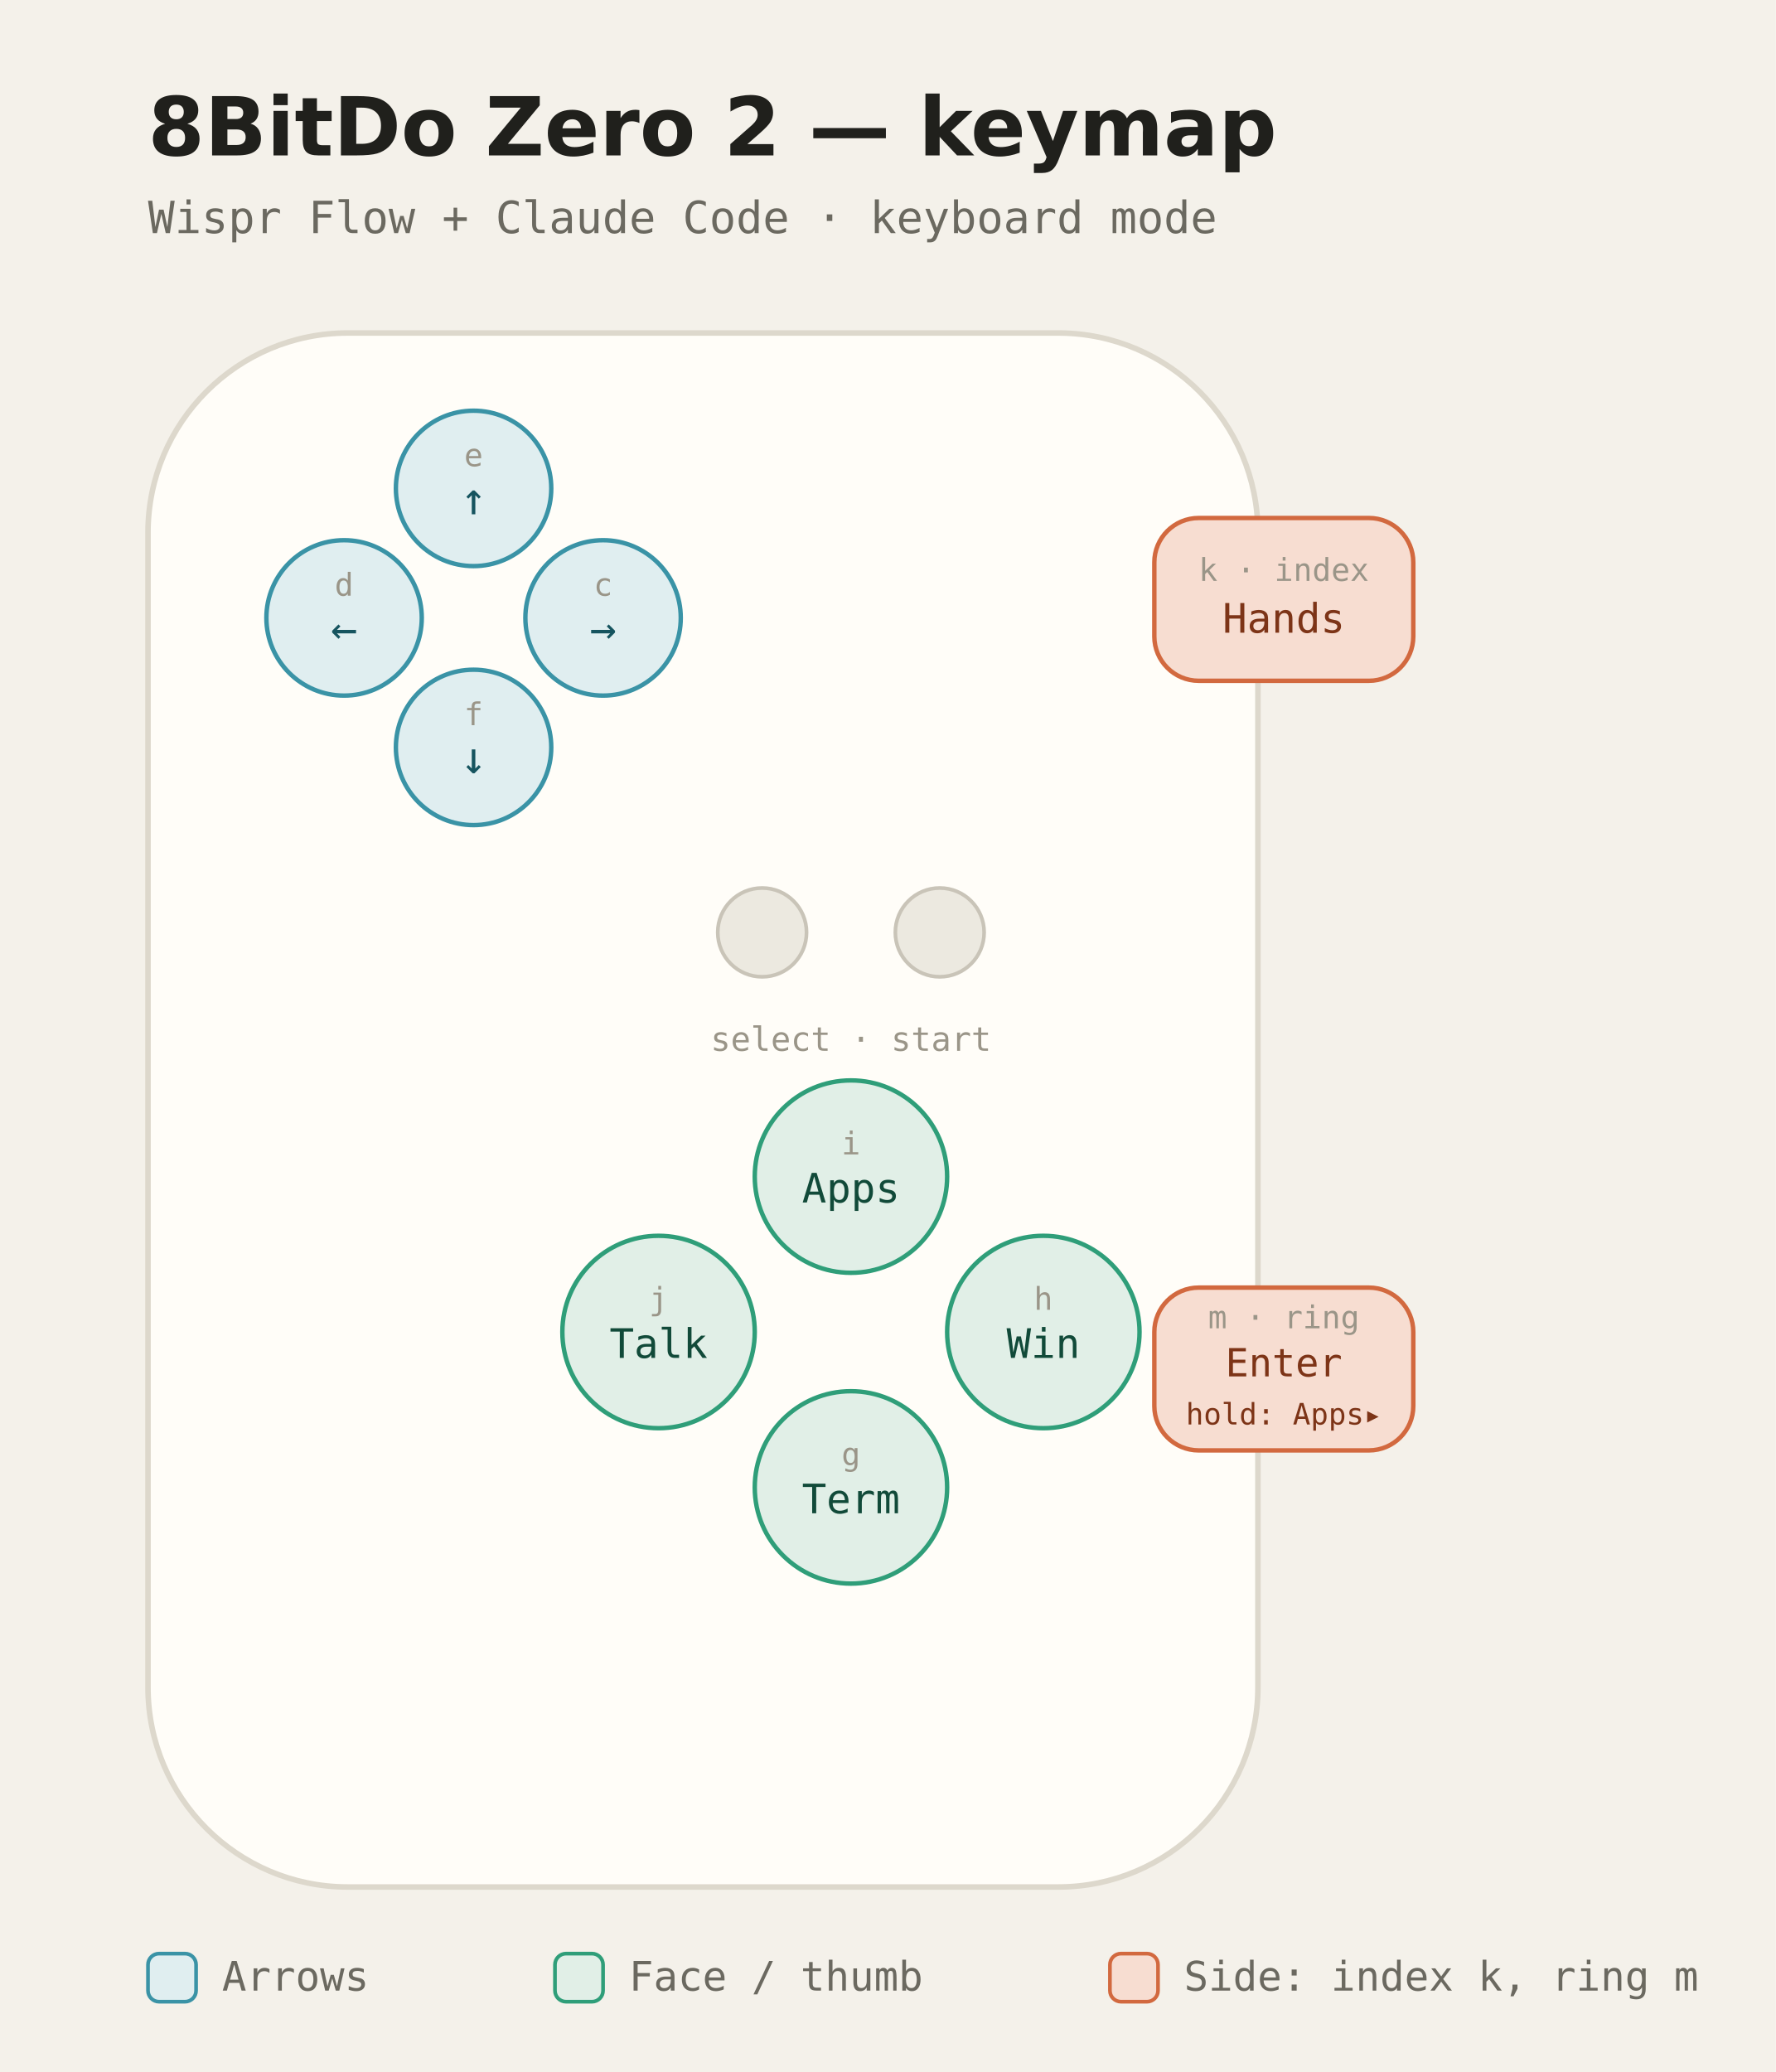
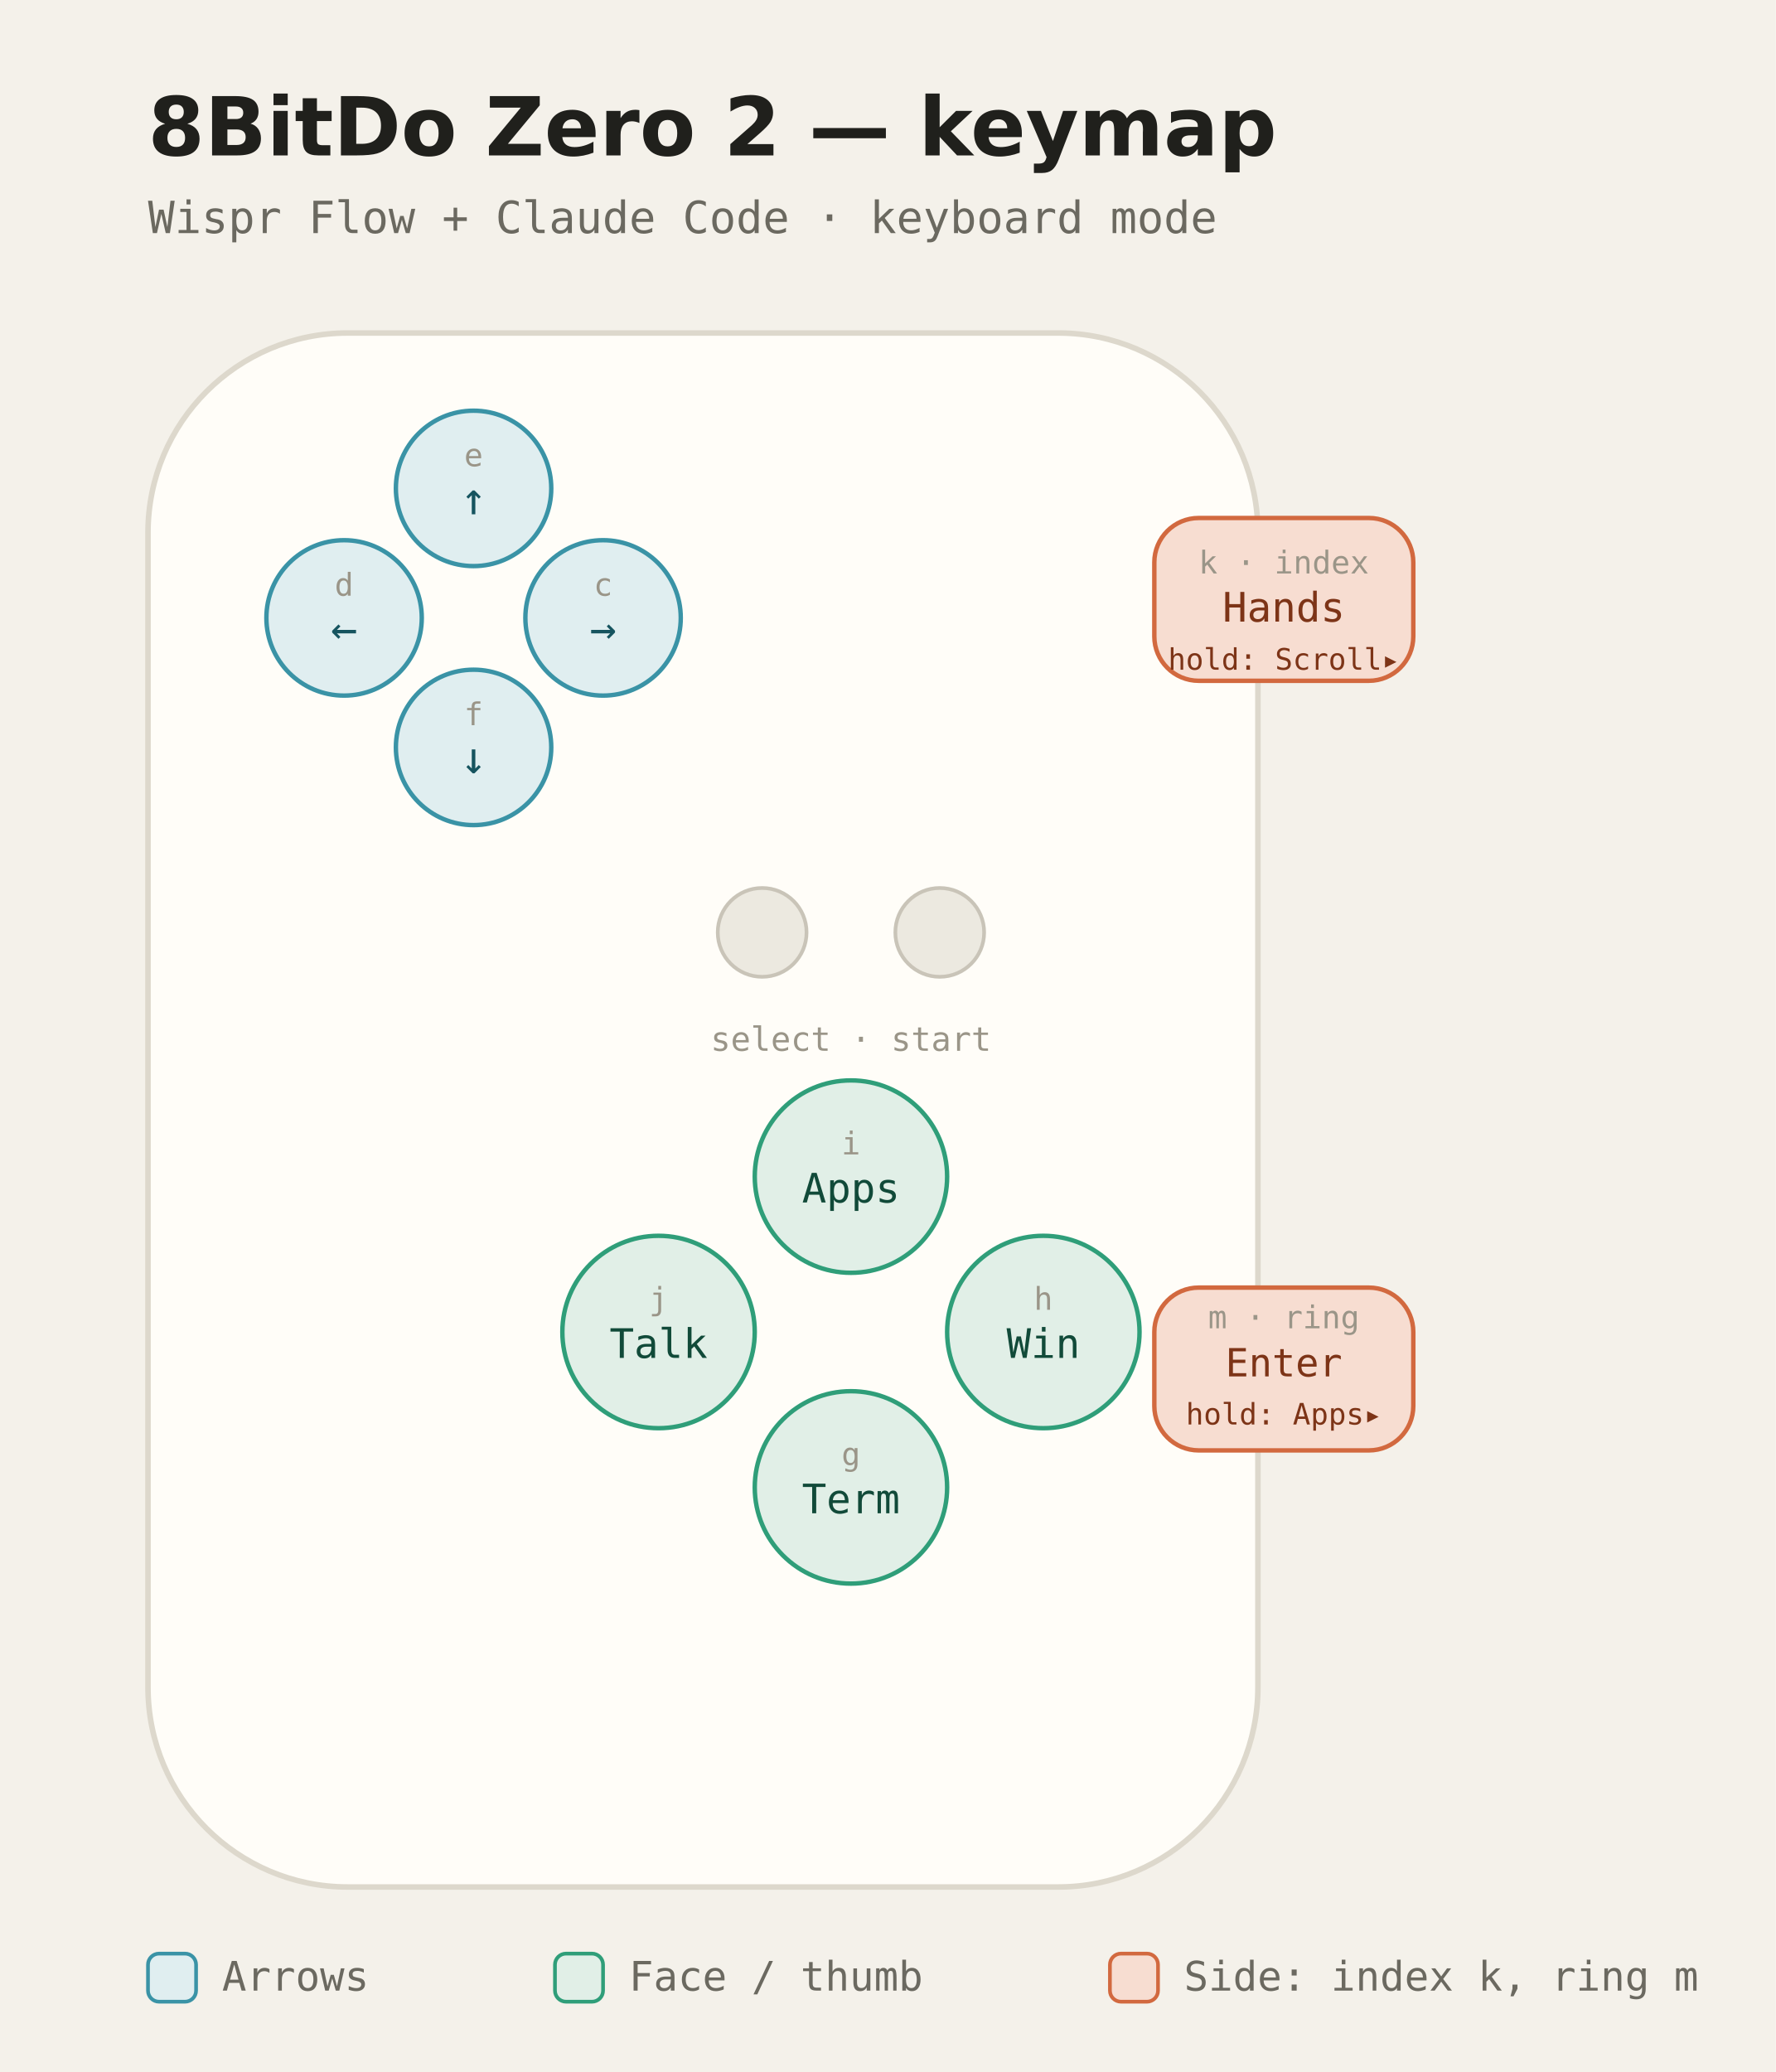
<svg xmlns="http://www.w3.org/2000/svg" viewBox="0 0 480 560" width="480" height="560" font-family="Verdana, 'DejaVu Sans', Helvetica, Arial, sans-serif">
  <rect x="0" y="0" width="480" height="560" fill="#f4f1ea" />
  <text x="40" y="42" font-size="22" font-weight="bold" fill="#20201c">8BitDo Zero 2 — keymap</text>
  <text x="40" y="63" font-size="12" fill="#6b6960" font-family="Menlo, 'DejaVu Sans Mono', monospace">Wispr Flow + Claude Code · keyboard mode</text>
  <rect x="40" y="90" width="300" height="420" rx="54" fill="#fffdf8" stroke="#ddd8cc" stroke-width="1.5" />
  <circle cx="128" cy="132" r="21" fill="#e0eef0" stroke="#3a93a6" stroke-width="1.2" />
  <circle cx="128" cy="202" r="21" fill="#e0eef0" stroke="#3a93a6" stroke-width="1.2" />
  <circle cx="93" cy="167" r="21" fill="#e0eef0" stroke="#3a93a6" stroke-width="1.2" />
  <circle cx="163" cy="167" r="21" fill="#e0eef0" stroke="#3a93a6" stroke-width="1.2" />
  <circle cx="206" cy="252" r="12" fill="#ece9e0" stroke="#c9c4b8" stroke-width="1" />
  <circle cx="254" cy="252" r="12" fill="#ece9e0" stroke="#c9c4b8" stroke-width="1" />
  <text x="230" y="284" text-anchor="middle" font-size="9" fill="#9a9588" font-family="Menlo, 'DejaVu Sans Mono', monospace">select · start</text>
  <circle cx="230" cy="318" r="26" fill="#e1efe7" stroke="#2f9e79" stroke-width="1.2" />
  <circle cx="178" cy="360" r="26" fill="#e1efe7" stroke="#2f9e79" stroke-width="1.2" />
  <circle cx="282" cy="360" r="26" fill="#e1efe7" stroke="#2f9e79" stroke-width="1.2" />
  <circle cx="230" cy="402" r="26" fill="#e1efe7" stroke="#2f9e79" stroke-width="1.2" />
  <rect x="312" y="140" width="70" height="44" rx="12" fill="#f7ddd1" stroke="#d2693f" stroke-width="1.2" />
  <rect x="312" y="348" width="70" height="44" rx="12" fill="#f7ddd1" stroke="#d2693f" stroke-width="1.2" />
  <g text-anchor="middle" font-family="Menlo, 'DejaVu Sans Mono', monospace">
    <text x="128" y="126" font-size="8.5" fill="#9a9588">e</text>
    <text x="128" y="139" font-size="12" fill="#16545f">↑</text>
    <text x="128" y="196" font-size="8.5" fill="#9a9588">f</text>
    <text x="128" y="209" font-size="12" fill="#16545f">↓</text>
    <text x="93" y="161" font-size="8.5" fill="#9a9588">d</text>
    <text x="93" y="174" font-size="12" fill="#16545f">←</text>
    <text x="163" y="161" font-size="8.5" fill="#9a9588">c</text>
    <text x="163" y="174" font-size="12" fill="#16545f">→</text>
    <text x="230" y="312" font-size="8.5" fill="#9a9588">i</text>
    <text x="230" y="325" font-size="11" fill="#114a39">Apps</text>
    <text x="178" y="354" font-size="8.5" fill="#9a9588">j</text>
    <text x="178" y="367" font-size="11" fill="#114a39">Talk</text>
    <text x="282" y="354" font-size="8.5" fill="#9a9588">h</text>
    <text x="282" y="367" font-size="11" fill="#114a39">Win</text>
    <text x="230" y="396" font-size="8.5" fill="#9a9588">g</text>
    <text x="230" y="409" font-size="11" fill="#114a39">Term</text>
-     <text x="347" y="157" font-size="8.5" fill="#9a9588">k · index</text>
-     <text x="347" y="171" font-size="11" fill="#7d3417">Hands</text>
+     <text x="347" y="155" font-size="8.5" fill="#9a9588">k · index</text>
+     <text x="347" y="168" font-size="11" fill="#7d3417">Hands</text>
+     <text x="347" y="181" font-size="8" fill="#7d3417">hold: Scroll▸</text>
    <text x="347" y="359" font-size="8.5" fill="#9a9588">m · ring</text>
    <text x="347" y="372" font-size="10.5" fill="#7d3417">Enter</text>
    <text x="347" y="385" font-size="8" fill="#7d3417">hold: Apps▸</text>
  </g>
  <g font-family="Menlo, 'DejaVu Sans Mono', monospace" font-size="11" fill="#6b6960">
    <rect x="40" y="528" width="13" height="13" rx="3" fill="#e0eef0" stroke="#3a93a6" />
    <text x="60" y="538">Arrows</text>
    <rect x="150" y="528" width="13" height="13" rx="3" fill="#e1efe7" stroke="#2f9e79" />
    <text x="170" y="538">Face / thumb</text>
    <rect x="300" y="528" width="13" height="13" rx="3" fill="#f7ddd1" stroke="#d2693f" />
    <text x="320" y="538">Side: index k, ring m</text>
  </g>
</svg>
